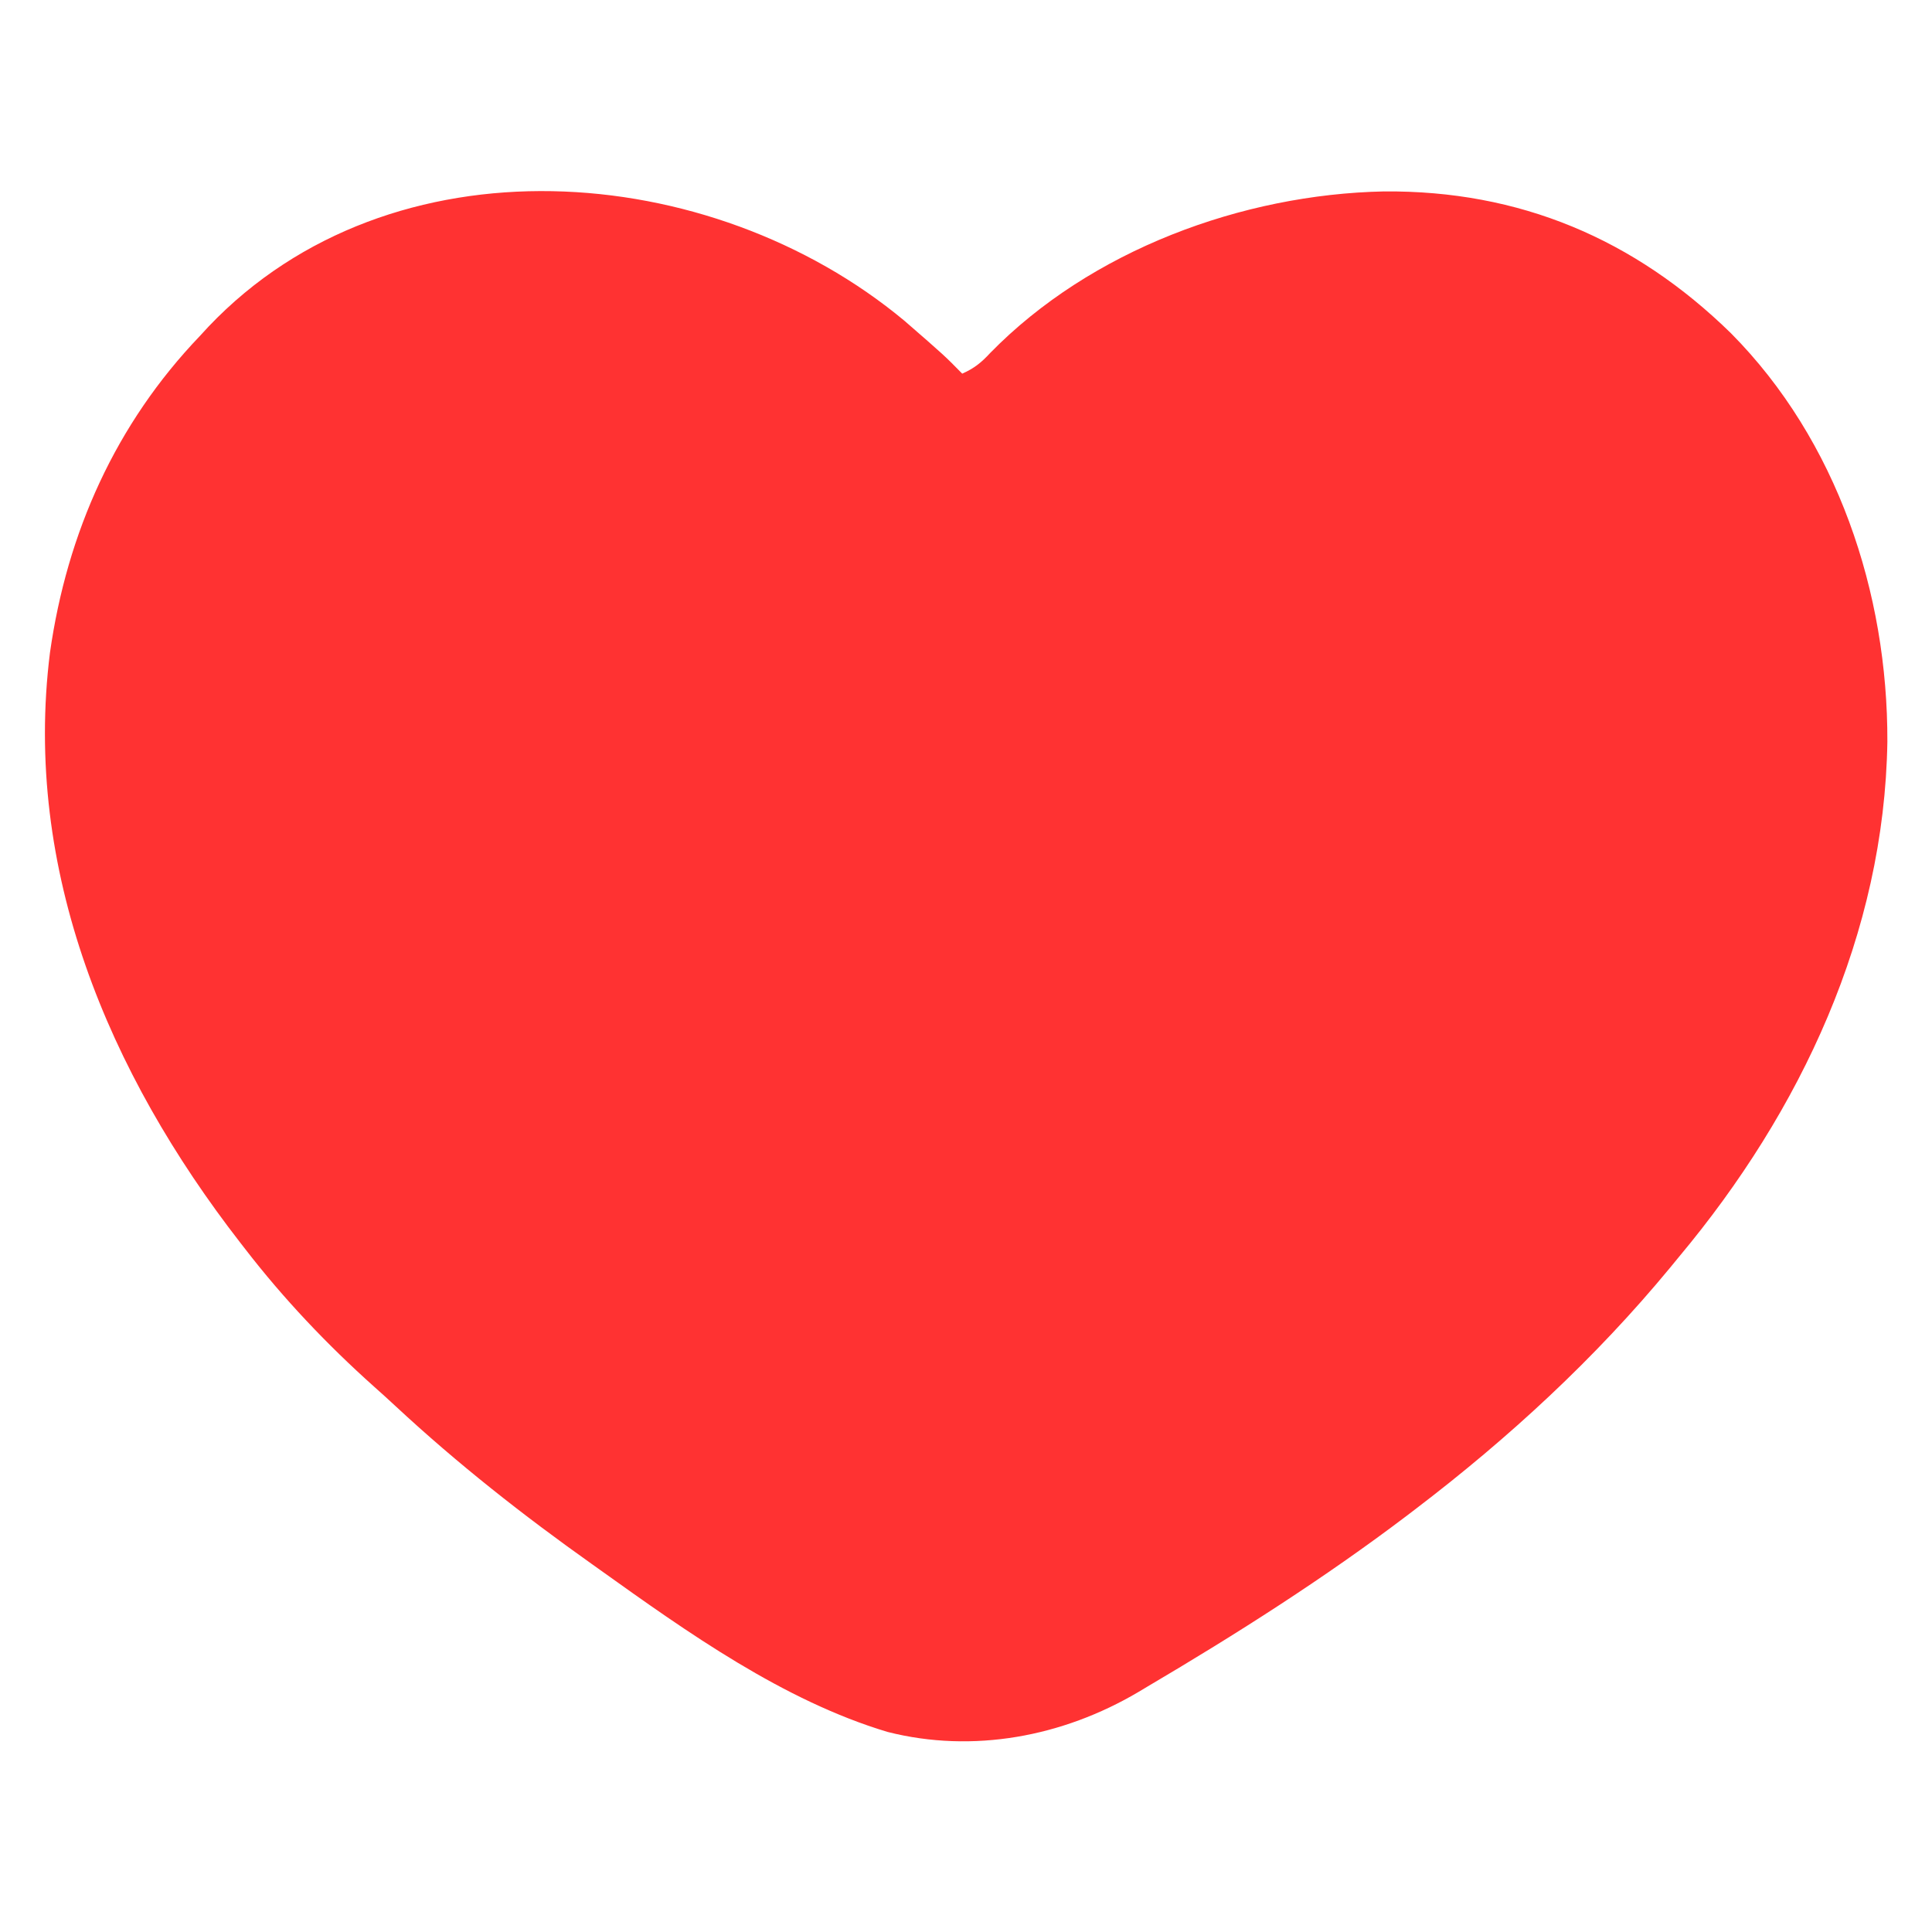
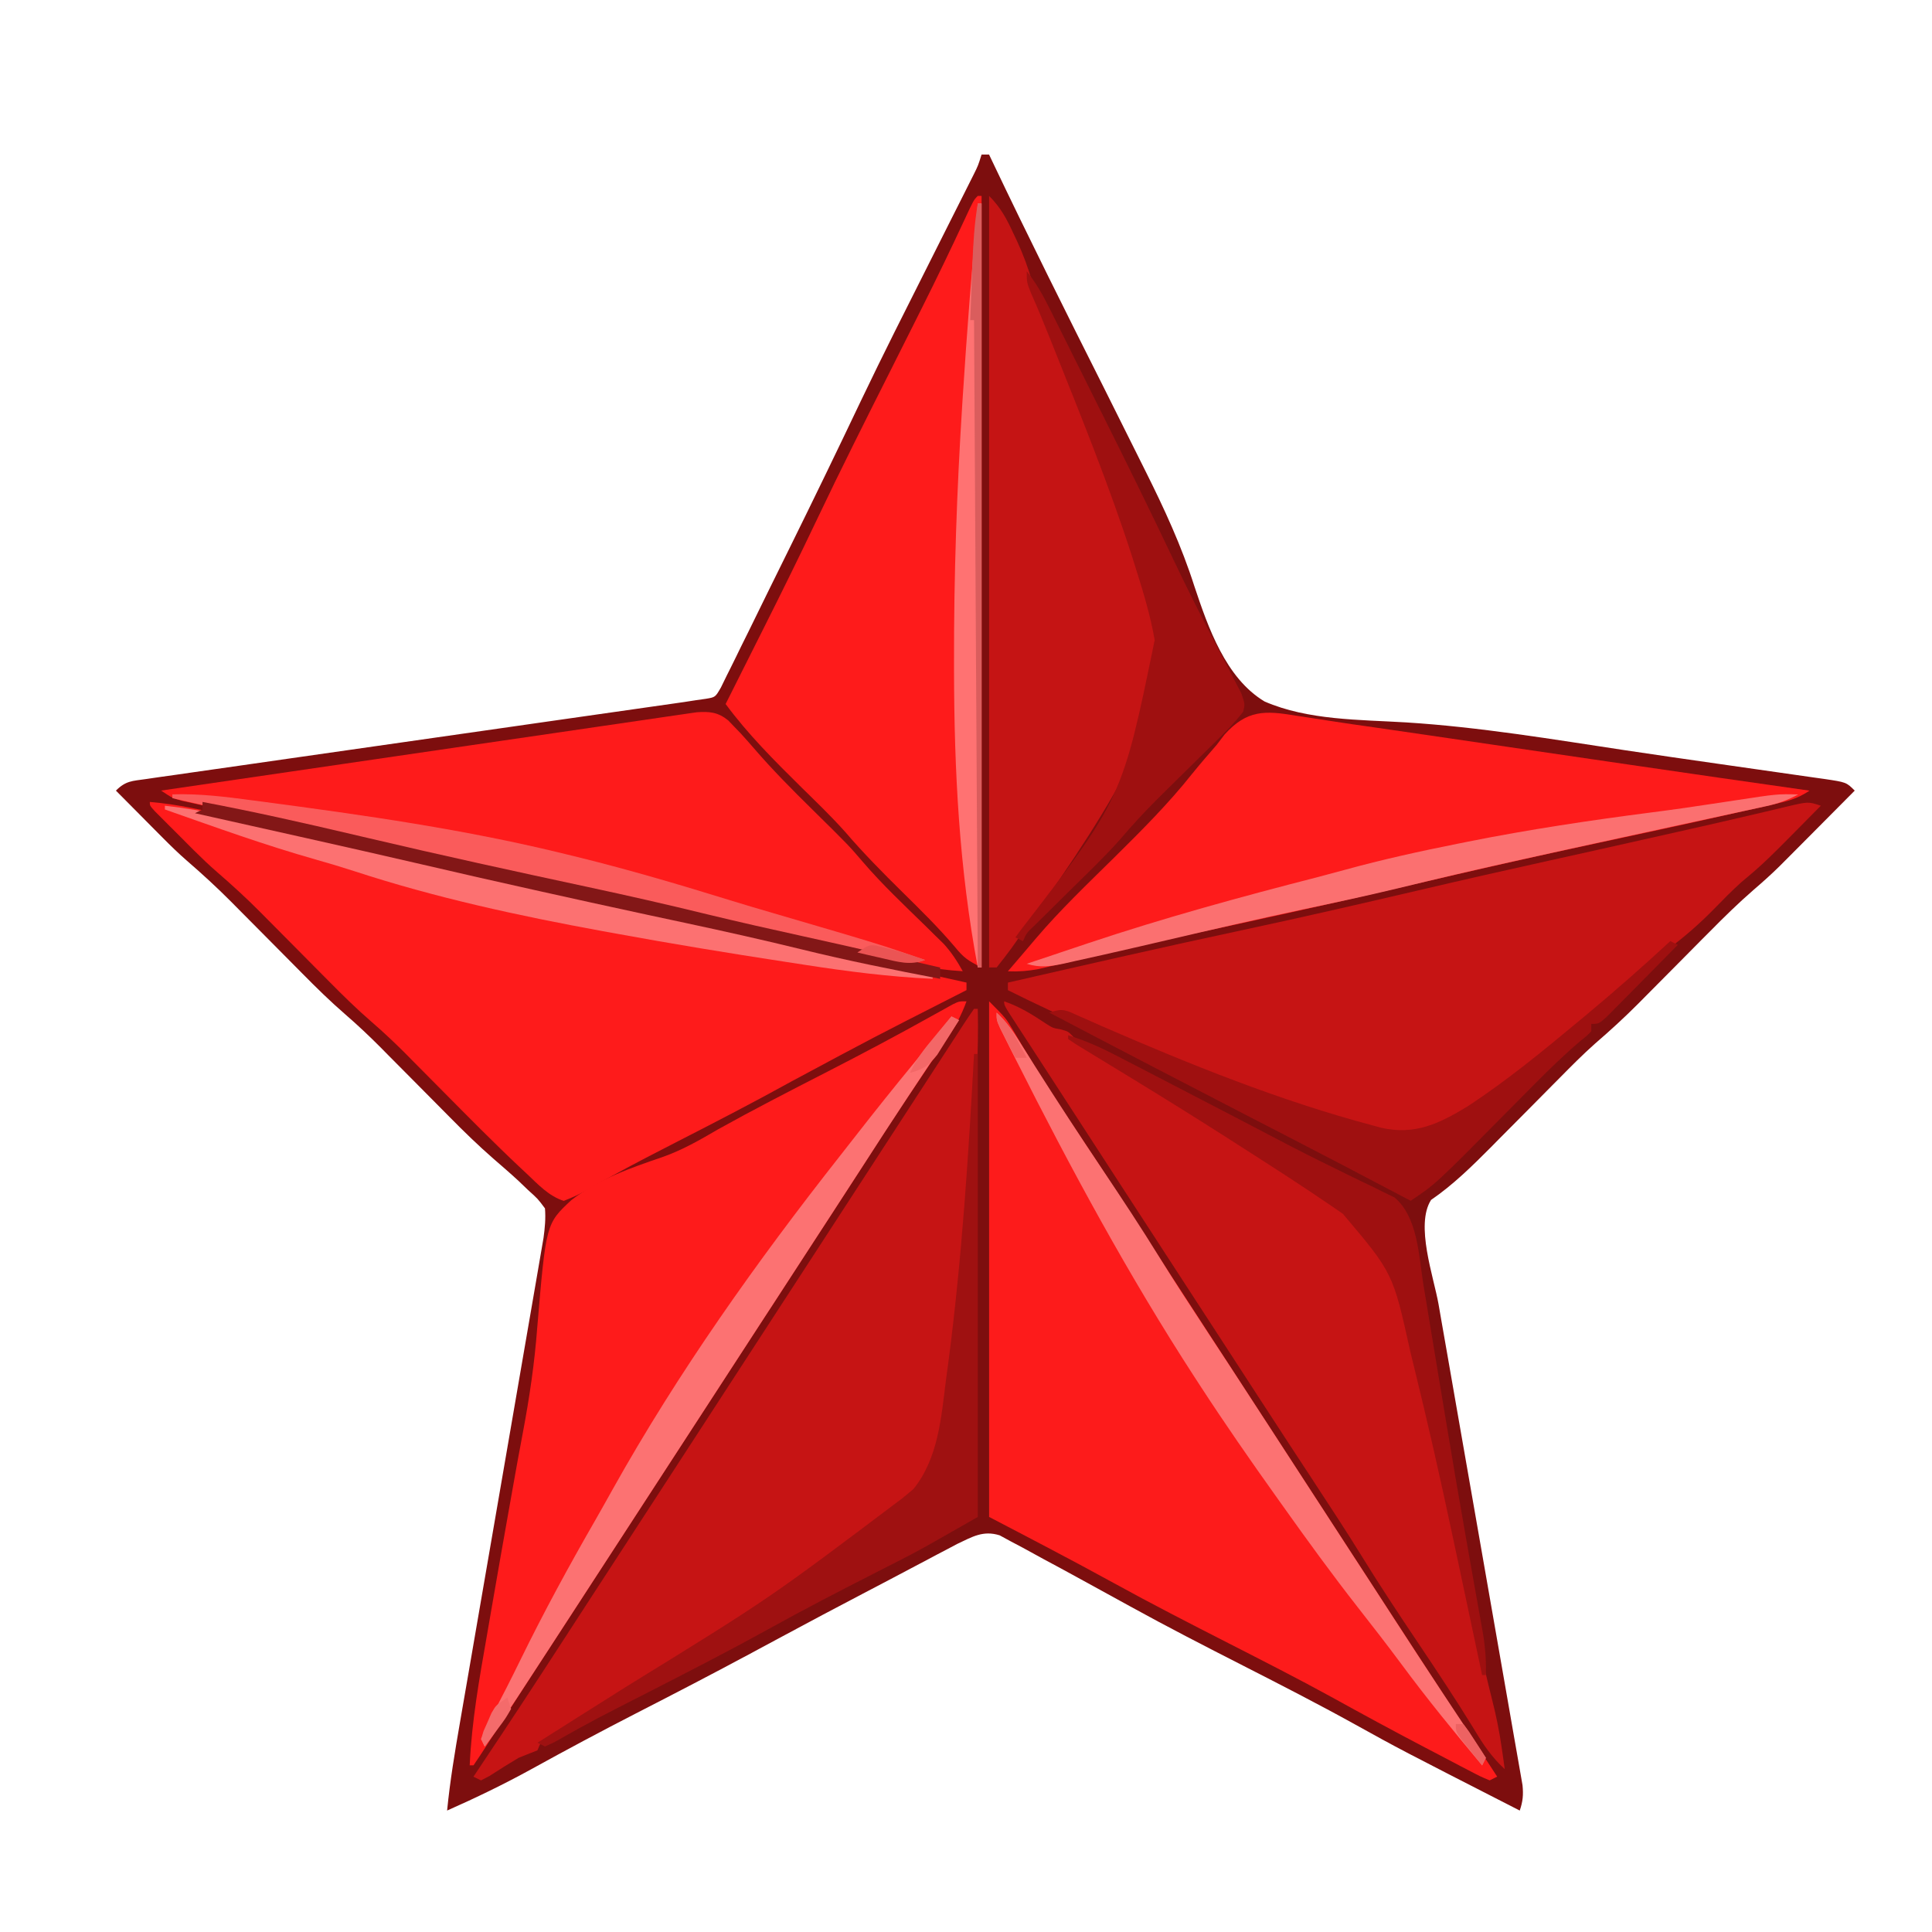
<svg xmlns="http://www.w3.org/2000/svg" width="50" height="50" viewBox="0 0 50 50" fill="none">
-   <path d="M23.406 8.301C24.451 9.21 24.451 9.21 24.902 9.67C25.211 9.534 25.401 9.38 25.628 9.133C28.228 6.475 32.144 5.03 35.816 4.954C39.32 4.924 42.3 6.18 44.799 8.626C47.545 11.396 48.857 15.339 48.845 19.194C48.768 24.162 46.605 28.755 43.457 32.521C43.38 32.614 43.304 32.708 43.225 32.804C41.283 35.156 39.045 37.219 36.621 39.064C36.52 39.141 36.52 39.141 36.418 39.219C34.271 40.846 32.005 42.287 29.687 43.654C29.609 43.7 29.531 43.747 29.451 43.795C27.503 44.944 25.184 45.384 22.969 44.822C20.279 44.016 17.791 42.246 15.527 40.627C15.457 40.577 15.386 40.527 15.314 40.475C13.54 39.217 11.842 37.882 10.248 36.401C10.061 36.227 9.873 36.056 9.682 35.887C8.47 34.804 7.34 33.613 6.347 32.326C6.282 32.242 6.282 32.242 6.215 32.156C2.813 27.773 0.589 22.516 1.293 16.892C1.735 13.779 2.997 10.966 5.175 8.693C5.249 8.613 5.323 8.533 5.399 8.45C10.124 3.486 18.389 4.124 23.406 8.301Z" fill="#FF3232" />
+   <path d="M25.403 4C25.467 4 25.531 4 25.597 4C25.625 4.059 25.654 4.118 25.682 4.179C26.618 6.144 27.59 8.09 28.568 10.034C28.828 10.552 29.087 11.07 29.344 11.589C29.443 11.787 29.541 11.986 29.641 12.184C30.131 13.165 30.577 14.127 30.911 15.174C31.265 16.233 31.718 17.548 32.726 18.154C33.854 18.644 35.186 18.623 36.394 18.696C38.297 18.816 40.18 19.133 42.064 19.417C42.871 19.538 43.679 19.655 44.487 19.77C44.812 19.817 45.138 19.863 45.464 19.91C45.671 19.94 45.879 19.97 46.087 19.999C46.373 20.039 46.659 20.081 46.946 20.122C47.031 20.134 47.115 20.146 47.203 20.158C47.783 20.244 47.783 20.244 48 20.461C47.696 20.768 47.391 21.075 47.086 21.381C46.982 21.485 46.879 21.589 46.776 21.693C46.626 21.844 46.476 21.994 46.326 22.145C46.236 22.235 46.146 22.325 46.054 22.418C45.837 22.632 45.611 22.833 45.38 23.032C44.986 23.374 44.617 23.736 44.25 24.108C44.151 24.207 44.151 24.207 44.049 24.309C43.84 24.52 43.631 24.731 43.422 24.942C43.146 25.22 42.87 25.498 42.594 25.776C42.532 25.838 42.471 25.901 42.407 25.965C42.043 26.331 41.667 26.675 41.276 27.012C40.963 27.29 40.669 27.587 40.375 27.885C40.311 27.949 40.247 28.014 40.181 28.08C39.979 28.284 39.777 28.488 39.575 28.692C39.308 28.961 39.041 29.23 38.774 29.498C38.685 29.589 38.685 29.589 38.594 29.681C38.106 30.171 37.608 30.663 37.036 31.054C36.622 31.701 37.102 33.035 37.23 33.756C37.254 33.895 37.278 34.033 37.302 34.172C37.354 34.468 37.406 34.765 37.458 35.061C37.54 35.53 37.622 35.998 37.703 36.467C37.935 37.799 38.168 39.131 38.401 40.463C38.53 41.2 38.659 41.937 38.787 42.675C38.867 43.141 38.949 43.607 39.031 44.072C39.082 44.362 39.132 44.651 39.182 44.94C39.206 45.075 39.229 45.209 39.253 45.343C39.286 45.526 39.317 45.709 39.349 45.892C39.366 45.994 39.384 46.096 39.403 46.202C39.427 46.455 39.412 46.619 39.331 46.857C36.221 45.267 36.221 45.267 35.07 44.629C34.115 44.1 33.144 43.603 32.172 43.107C31.188 42.605 30.206 42.101 29.238 41.567C28.992 41.432 28.747 41.298 28.502 41.163C28.299 41.052 28.096 40.941 27.893 40.829C27.594 40.664 27.293 40.502 26.992 40.341C26.819 40.248 26.647 40.153 26.474 40.057C26.369 40.001 26.263 39.945 26.154 39.888C26.014 39.812 26.014 39.812 25.871 39.734C25.439 39.6 25.164 39.773 24.77 39.958C24.691 40 24.612 40.042 24.531 40.085C24.396 40.155 24.396 40.155 24.259 40.227C24.165 40.278 24.07 40.328 23.972 40.38C23.872 40.432 23.772 40.485 23.67 40.539C23.466 40.647 23.262 40.754 23.059 40.862C22.81 40.993 22.56 41.125 22.31 41.255C21.64 41.606 20.973 41.959 20.307 42.318C20.082 42.439 19.857 42.56 19.631 42.681C19.574 42.712 19.517 42.742 19.459 42.774C18.463 43.309 17.461 43.829 16.456 44.344C15.545 44.812 14.644 45.293 13.748 45.788C13.037 46.179 12.313 46.529 11.571 46.857C11.646 46.093 11.772 45.34 11.903 44.583C11.927 44.444 11.951 44.304 11.975 44.165C12.027 43.866 12.078 43.568 12.13 43.269C12.212 42.797 12.293 42.324 12.374 41.852C12.591 40.594 12.808 39.337 13.025 38.079C13.168 37.251 13.31 36.424 13.453 35.596C13.534 35.126 13.614 34.657 13.696 34.187C13.746 33.896 13.796 33.604 13.847 33.312C13.87 33.177 13.893 33.041 13.917 32.906C13.949 32.722 13.98 32.537 14.012 32.352C14.03 32.249 14.048 32.146 14.066 32.039C14.102 31.776 14.125 31.537 14.104 31.273C13.919 31.025 13.919 31.025 13.666 30.798C13.584 30.72 13.503 30.642 13.419 30.561C13.206 30.364 12.986 30.175 12.767 29.985C12.375 29.643 12.006 29.284 11.641 28.914C11.577 28.849 11.513 28.785 11.447 28.718C11.177 28.447 10.907 28.174 10.637 27.901C10.438 27.701 10.239 27.501 10.04 27.3C9.981 27.24 9.921 27.18 9.86 27.117C9.563 26.819 9.261 26.533 8.943 26.258C8.551 25.919 8.185 25.56 7.821 25.191C7.755 25.125 7.689 25.058 7.621 24.989C7.341 24.708 7.062 24.426 6.783 24.144C6.577 23.937 6.371 23.73 6.166 23.523C6.073 23.429 6.073 23.429 5.979 23.334C5.609 22.962 5.227 22.612 4.831 22.27C4.618 22.084 4.417 21.889 4.218 21.688C4.145 21.616 4.073 21.543 3.999 21.468C3.926 21.395 3.854 21.322 3.779 21.246C3.666 21.133 3.666 21.133 3.551 21.016C3.367 20.831 3.183 20.646 3 20.461C3.256 20.205 3.42 20.213 3.777 20.162C3.963 20.135 3.963 20.135 4.153 20.107C4.292 20.088 4.43 20.068 4.568 20.049C4.713 20.028 4.858 20.007 5.004 19.986C5.398 19.929 5.793 19.873 6.188 19.817C6.601 19.758 7.014 19.699 7.427 19.639C8.21 19.527 8.992 19.415 9.775 19.303C10.924 19.14 12.072 18.975 13.22 18.81C13.389 18.786 13.559 18.761 13.728 18.737C13.811 18.725 13.894 18.713 13.979 18.701C14.471 18.631 14.963 18.56 15.455 18.49C15.761 18.446 16.067 18.403 16.373 18.359C16.515 18.339 16.657 18.318 16.799 18.298C16.993 18.271 17.187 18.243 17.381 18.215C17.489 18.2 17.598 18.184 17.709 18.168C17.853 18.146 17.853 18.146 18 18.123C18.09 18.11 18.179 18.097 18.272 18.084C18.512 18.044 18.512 18.044 18.657 17.793C18.733 17.637 18.733 17.637 18.811 17.478C18.84 17.421 18.869 17.364 18.898 17.305C18.994 17.114 19.086 16.923 19.179 16.732C19.245 16.597 19.312 16.463 19.379 16.329C19.555 15.973 19.729 15.617 19.903 15.26C20.076 14.906 20.251 14.553 20.426 14.2C21.053 12.93 21.671 11.655 22.279 10.376C22.852 9.175 23.453 7.989 24.051 6.8C24.231 6.443 24.41 6.086 24.589 5.729C24.7 5.509 24.81 5.289 24.921 5.07C24.97 4.972 25.019 4.874 25.07 4.773C25.135 4.644 25.135 4.644 25.201 4.512C25.314 4.284 25.314 4.284 25.403 4Z" fill="#7D0E0E" />
+   <path d="M25.598 25.914C26.035 26.352 26.035 26.352 26.219 26.664C26.26 26.732 26.301 26.801 26.343 26.872C26.386 26.946 26.43 27.019 26.474 27.095C26.846 27.714 27.228 28.323 27.631 28.921C28.044 29.535 28.452 30.151 28.855 30.772C28.907 30.853 28.96 30.934 29.014 31.018C29.121 31.182 29.227 31.347 29.334 31.512C29.598 31.919 29.862 32.325 30.127 32.732C30.232 32.895 30.338 33.057 30.443 33.219C30.496 33.3 30.548 33.38 30.602 33.463C34.875 40.037 34.875 40.037 35.033 40.281C35.139 40.444 35.245 40.606 35.351 40.769C35.61 41.168 35.869 41.566 36.128 41.965C36.998 43.305 37.872 44.642 38.747 45.979C38.683 46.011 38.618 46.043 38.552 46.076C38.305 45.972 38.305 45.972 37.991 45.807C37.934 45.778 37.878 45.749 37.819 45.718C37.633 45.621 37.447 45.523 37.262 45.425C37.132 45.357 37.001 45.289 36.871 45.221C36.061 44.796 35.257 44.361 34.457 43.918C33.575 43.434 32.679 42.979 31.783 42.521C30.791 42.014 29.8 41.507 28.824 40.969C27.757 40.383 26.677 39.821 25.598 39.258C25.598 34.855 25.598 30.451 25.598 25.914Z" fill="#FD1B1B" />
+   <path d="M3.877 20.754C4.607 20.815 5.292 20.971 6.002 21.15C6.255 21.212 6.509 21.274 6.763 21.336C6.829 21.353 6.895 21.369 6.963 21.385C7.728 21.571 8.496 21.741 9.265 21.911C9.412 21.943 9.56 21.976 9.707 22.008C9.934 22.058 10.16 22.108 10.387 22.158C11.269 22.353 12.151 22.552 13.033 22.751C14.357 23.049 15.683 23.346 17.008 23.639C18.126 23.887 19.242 24.138 20.359 24.391C21.909 24.742 23.461 25.085 25.013 25.429C25.013 25.494 25.013 25.558 25.013 25.624C24.875 25.695 24.875 25.695 24.734 25.766C22.609 26.847 22.609 26.847 20.508 27.974C19.53 28.515 18.538 29.029 17.542 29.538C16.975 29.828 16.41 30.119 15.851 30.427C15.723 30.498 15.723 30.498 15.591 30.57C15.437 30.654 15.283 30.741 15.13 30.829C14.928 30.939 14.928 30.939 14.591 31.079C14.204 30.956 13.927 30.654 13.637 30.38C13.582 30.329 13.528 30.278 13.471 30.225C12.779 29.575 12.112 28.898 11.444 28.224C11.191 27.968 10.938 27.713 10.684 27.458C10.628 27.401 10.572 27.344 10.515 27.286C10.227 26.997 9.934 26.721 9.626 26.454C9.242 26.122 8.882 25.77 8.525 25.408C8.461 25.343 8.397 25.279 8.331 25.213C8.06 24.941 7.791 24.668 7.521 24.396C7.322 24.195 7.123 23.995 6.924 23.795C6.864 23.734 6.805 23.674 6.743 23.612C6.379 23.245 6.001 22.9 5.61 22.562C5.405 22.384 5.211 22.198 5.018 22.006C4.917 21.904 4.917 21.904 4.813 21.801C4.745 21.732 4.677 21.664 4.607 21.594C4.537 21.524 4.466 21.453 4.393 21.381C4.293 21.28 4.293 21.28 4.19 21.178C4.13 21.117 4.07 21.057 4.008 20.995C3.877 20.851 3.877 20.851 3.877 20.754Z" fill="#FE1B1B" />
+   <path d="M47.123 20.852C45.672 22.322 45.672 22.322 45.072 22.826C44.821 23.049 44.588 23.29 44.353 23.53C43.979 23.911 43.593 24.248 43.166 24.566C42.885 24.788 42.624 25.028 42.362 25.272C41.825 25.771 41.267 26.237 40.694 26.696C40.584 26.787 40.474 26.878 40.364 26.969C39.701 27.515 39.022 28.025 38.308 28.504C38.236 28.553 38.164 28.602 38.089 28.652C37.301 29.172 36.651 29.46 35.703 29.286C35.468 29.229 35.239 29.164 35.008 29.095C34.921 29.069 34.834 29.043 34.743 29.017C31.841 28.137 28.8 26.983 26.084 25.625C26.084 25.56 26.084 25.496 26.084 25.43C28.113 24.965 30.142 24.501 32.178 24.066C33.68 23.745 35.175 23.401 36.671 23.051C37.813 22.783 38.957 22.523 40.103 22.27C40.907 22.093 41.709 21.913 42.512 21.732C42.767 21.674 43.023 21.617 43.278 21.56C43.987 21.401 44.696 21.241 45.403 21.074C45.504 21.05 45.605 21.027 45.708 21.002C45.886 20.96 46.064 20.918 46.241 20.875C46.798 20.744 46.798 20.744 47.123 20.852Z" fill="#C61414" />
+   <path d="M25.207 26.109C25.24 26.109 25.272 26.109 25.305 26.109C25.332 27.236 25.253 28.358 25.183 29.482C25.177 29.585 25.17 29.688 25.164 29.794C25.056 31.512 24.898 33.217 24.669 34.923C24.626 35.244 24.586 35.566 24.547 35.888C24.272 38.084 24.272 38.084 23.454 38.772C23.406 38.818 23.358 38.864 23.308 38.911C21.005 41.06 17.944 42.714 15.256 44.337C15.175 44.386 15.094 44.434 15.011 44.485C14.855 44.578 14.7 44.672 14.544 44.764C14.475 44.806 14.405 44.848 14.334 44.891C14.273 44.927 14.212 44.963 14.149 45.001C13.99 45.098 13.99 45.098 13.909 45.298C13.747 45.364 13.585 45.429 13.422 45.492C13.165 45.645 12.914 45.804 12.663 45.965C12.592 46.002 12.521 46.039 12.448 46.077C12.383 46.045 12.319 46.013 12.253 45.98C12.323 45.876 12.392 45.772 12.464 45.664C13.161 44.623 13.847 43.576 14.528 42.525C14.792 42.118 15.057 41.711 15.321 41.304C15.427 41.142 15.532 40.98 15.638 40.817C17.959 37.246 20.28 33.674 22.602 30.103C22.68 29.982 22.68 29.982 22.76 29.859C22.865 29.698 22.97 29.537 23.075 29.375C23.35 28.953 23.624 28.53 23.899 28.107C23.956 28.019 24.013 27.931 24.072 27.841C24.18 27.674 24.289 27.506 24.398 27.339C24.494 27.19 24.591 27.042 24.688 26.893C24.771 26.765 24.854 26.637 24.937 26.509C25.025 26.374 25.116 26.241 25.207 26.109Z" fill="#C61414" />
+   <path d="M25.013 25.914C24.881 26.279 24.714 26.581 24.496 26.902C24.4 27.045 24.4 27.045 24.302 27.191C24.199 27.342 24.199 27.342 24.094 27.497C23.951 27.709 23.809 27.921 23.666 28.133C23.597 28.237 23.527 28.34 23.455 28.447C23.202 28.826 22.953 29.208 22.706 29.591C22.664 29.656 22.622 29.721 22.579 29.788C22.494 29.921 22.409 30.053 22.323 30.186C22.073 30.575 21.82 30.962 21.568 31.35C21.46 31.515 21.353 31.68 21.246 31.845C21.192 31.927 21.139 32.01 21.084 32.094C20.819 32.502 20.554 32.909 20.289 33.317C20.184 33.479 20.078 33.641 19.973 33.804C19.921 33.884 19.868 33.964 19.814 34.047C15.541 40.622 15.541 40.622 15.383 40.865C15.277 41.028 15.172 41.19 15.067 41.352C14.8 41.761 14.534 42.171 14.268 42.58C14.215 42.662 14.161 42.744 14.106 42.829C14.001 42.991 13.895 43.154 13.789 43.317C13.528 43.717 13.268 44.119 13.011 44.521C12.936 44.638 12.936 44.638 12.86 44.756C12.766 44.903 12.672 45.05 12.579 45.197C12.473 45.362 12.364 45.525 12.254 45.687C12.222 45.687 12.189 45.687 12.156 45.687C12.207 44.55 12.405 43.445 12.601 42.326C12.636 42.123 12.671 41.92 12.706 41.717C12.879 40.715 13.055 39.713 13.234 38.712C13.25 38.621 13.266 38.53 13.283 38.436C13.363 37.984 13.445 37.531 13.531 37.08C13.704 36.163 13.837 35.261 13.906 34.33C14.131 31.67 14.131 31.67 14.785 31.06C15.479 30.518 16.315 30.228 17.14 29.946C17.655 29.766 18.115 29.501 18.585 29.226C19.5 28.717 20.43 28.239 21.361 27.762C22.314 27.274 23.258 26.773 24.193 26.25C24.274 26.206 24.354 26.161 24.437 26.115C24.541 26.056 24.541 26.056 24.648 25.997C24.819 25.914 24.819 25.914 25.013 25.914Z" fill="#FE1B1B" />
+   <path d="M25.305 5.07C25.337 5.07 25.37 5.07 25.403 5.07C25.403 11.66 25.403 18.249 25.403 25.038C25.049 24.861 24.943 24.789 24.709 24.502C24.286 24.003 23.823 23.549 23.357 23.09C22.846 22.586 22.347 22.082 21.88 21.537C21.515 21.127 21.118 20.747 20.727 20.363C20.036 19.681 19.357 19.002 18.779 18.22C18.83 18.119 18.88 18.019 18.932 17.915C19.125 17.531 19.318 17.146 19.511 16.761C19.593 16.597 19.676 16.433 19.758 16.269C20.23 15.33 20.694 14.389 21.145 13.44C21.754 12.158 22.391 10.891 23.029 9.624C23.255 9.173 23.482 8.722 23.708 8.271C23.762 8.164 23.816 8.056 23.871 7.945C24.243 7.202 24.604 6.455 24.954 5.702C25.198 5.177 25.198 5.177 25.305 5.07Z" fill="#FE1B1B" />
+   <path d="M25.987 25.914C26.387 26.051 26.713 26.254 27.062 26.487C27.247 26.605 27.247 26.605 27.454 26.641C27.643 26.693 27.643 26.693 27.767 26.822C27.983 27.032 28.216 27.167 28.475 27.322C28.584 27.387 28.694 27.453 28.807 27.521C28.865 27.555 28.924 27.59 28.984 27.626C29.294 27.811 29.602 27.998 29.911 28.184C29.974 28.223 30.037 28.261 30.102 28.3C31.468 29.128 32.811 29.996 34.133 30.894C34.206 30.943 34.279 30.993 34.354 31.044C34.555 31.181 34.752 31.323 34.948 31.466C35.009 31.507 35.07 31.548 35.133 31.59C36.127 32.325 36.303 33.831 36.586 34.966C36.607 35.048 36.627 35.131 36.649 35.215C37.085 36.939 37.463 38.675 37.827 40.415C37.923 40.872 38.02 41.329 38.118 41.785C38.166 42.01 38.214 42.235 38.261 42.46C38.368 42.965 38.483 43.465 38.61 43.965C38.717 44.385 38.802 44.796 38.863 45.224C38.878 45.331 38.894 45.438 38.91 45.548C38.92 45.626 38.931 45.704 38.942 45.784C38.607 45.479 38.381 45.141 38.151 44.755C37.687 43.997 37.197 43.259 36.702 42.521C36.198 41.77 35.698 41.017 35.224 40.245C34.841 39.625 34.441 39.016 34.041 38.406C34.005 38.351 33.969 38.297 33.933 38.24C33.754 37.968 33.575 37.695 33.396 37.422C33.109 36.984 32.823 36.544 32.538 36.105C32.487 36.027 32.436 35.949 32.384 35.868C32.283 35.713 32.182 35.557 32.081 35.401C31.819 34.999 31.558 34.596 31.296 34.193C31.19 34.031 31.085 33.869 30.979 33.706C30.927 33.626 30.875 33.546 30.821 33.463C30.663 33.219 30.504 32.976 30.346 32.732C30.294 32.652 30.242 32.572 30.188 32.489C30.082 32.327 29.977 32.164 29.872 32.002C29.605 31.593 29.339 31.183 29.073 30.774C28.532 29.942 27.991 29.11 27.453 28.277C27.221 27.917 26.988 27.558 26.754 27.2C26.704 27.123 26.654 27.047 26.603 26.968C26.507 26.82 26.41 26.672 26.314 26.524C25.987 26.022 25.987 26.022 25.987 25.914Z" fill="#C61414" />
+   <path d="M18.845 18.643C18.898 18.698 18.95 18.753 19.005 18.81C19.056 18.863 19.108 18.917 19.162 18.972C19.277 19.099 19.392 19.227 19.504 19.357C19.983 19.915 20.496 20.431 21.02 20.947C21.957 21.871 21.957 21.871 22.333 22.309C22.832 22.891 23.391 23.416 23.939 23.951C24.023 24.034 24.106 24.116 24.193 24.202C24.268 24.276 24.344 24.35 24.422 24.426C24.625 24.649 24.77 24.872 24.916 25.135C24.129 25.09 23.377 24.923 22.612 24.742C22.312 24.671 22.012 24.601 21.711 24.532C21.554 24.495 21.397 24.459 21.239 24.422C20.423 24.232 19.604 24.05 18.785 23.869C18.64 23.837 18.494 23.804 18.349 23.772C17.68 23.624 17.01 23.476 16.341 23.328C15.962 23.245 15.584 23.161 15.206 23.078C15.132 23.061 15.058 23.045 14.981 23.028C14.088 22.83 13.197 22.625 12.308 22.408C11.315 22.165 10.318 21.947 9.319 21.732C6.973 21.228 6.973 21.228 5.963 21.003C5.831 20.974 5.699 20.945 5.568 20.916C5.386 20.876 5.205 20.836 5.024 20.795C4.921 20.773 4.819 20.75 4.714 20.727C4.461 20.655 4.461 20.655 4.169 20.46C6.004 20.191 7.838 19.922 9.673 19.655C10.525 19.53 11.377 19.406 12.229 19.281C12.971 19.172 13.713 19.063 14.456 18.956C14.849 18.898 15.242 18.841 15.636 18.783C16.005 18.728 16.375 18.674 16.745 18.621C16.881 18.601 17.017 18.581 17.153 18.561C17.338 18.533 17.524 18.507 17.709 18.48C17.813 18.465 17.917 18.45 18.024 18.434C18.362 18.409 18.579 18.429 18.845 18.643Z" fill="#FE1B1B" />
+   <path d="M33.535 18.521C33.683 18.543 33.683 18.543 33.834 18.566C34.04 18.596 34.245 18.628 34.451 18.661C34.82 18.719 35.189 18.771 35.559 18.823C36.013 18.888 36.467 18.955 36.921 19.021C37.121 19.051 37.321 19.08 37.521 19.109C38.041 19.185 38.562 19.262 39.082 19.338C39.911 19.459 40.74 19.581 41.569 19.702C41.769 19.731 41.969 19.76 42.169 19.79C43.722 20.017 45.276 20.242 46.831 20.462C46.5 20.682 46.247 20.738 45.86 20.825C45.792 20.841 45.724 20.856 45.655 20.872C45.432 20.923 45.209 20.972 44.986 21.022C44.831 21.057 44.675 21.092 44.52 21.127C43.484 21.36 42.447 21.584 41.409 21.805C39.76 22.155 38.116 22.531 36.474 22.913C36.156 22.986 35.838 23.06 35.52 23.134C35.4 23.162 35.4 23.162 35.278 23.19C33.96 23.496 32.638 23.786 31.315 24.069C30.546 24.233 29.779 24.402 29.014 24.58C28.935 24.598 28.856 24.616 28.775 24.635C28.397 24.722 28.02 24.81 27.642 24.9C27.508 24.931 27.373 24.962 27.238 24.994C27.062 25.035 27.062 25.035 26.882 25.078C26.606 25.13 26.364 25.149 26.084 25.137C26.222 24.975 26.36 24.814 26.499 24.652C26.601 24.533 26.703 24.413 26.804 24.293C27.438 23.547 28.147 22.873 28.843 22.186C29.544 21.492 30.236 20.803 30.85 20.029C31.058 19.772 31.273 19.523 31.49 19.274C31.556 19.187 31.623 19.1 31.691 19.01C32.273 18.367 32.736 18.387 33.535 18.521Z" fill="#FE1B1B" />
+   <path d="M25.598 5.07C25.902 5.375 26.055 5.667 26.231 6.05C26.259 6.111 26.288 6.171 26.318 6.233C26.478 6.578 26.605 6.92 26.709 7.286C26.876 7.863 27.106 8.407 27.339 8.96C30.533 16.687 30.533 16.687 29.736 18.77C29.017 20.385 28.066 21.835 27.059 23.285C26.964 23.421 26.964 23.421 26.868 23.559C26.693 23.809 26.517 24.059 26.34 24.307C26.288 24.382 26.235 24.456 26.181 24.533C26.056 24.705 25.925 24.872 25.793 25.038C25.728 25.038 25.664 25.038 25.598 25.038C25.598 18.449 25.598 11.859 25.598 5.07Z" fill="#C51414" />
+   <path d="M26.572 7.02C26.803 7.31 26.974 7.605 27.139 7.936C27.192 8.042 27.245 8.148 27.3 8.257C27.385 8.429 27.385 8.429 27.473 8.604C27.533 8.725 27.593 8.846 27.654 8.966C27.78 9.221 27.907 9.475 28.034 9.729C28.192 10.048 28.352 10.367 28.511 10.685C29.15 11.964 29.782 13.247 30.395 14.539C30.652 15.078 30.916 15.613 31.191 16.143C31.239 16.236 31.239 16.236 31.288 16.332C31.415 16.577 31.541 16.822 31.67 17.066C31.767 17.251 31.863 17.436 31.958 17.622C32.013 17.729 32.069 17.835 32.126 17.944C32.221 18.221 32.221 18.221 32.174 18.418C31.963 18.692 31.724 18.934 31.477 19.175C31.423 19.229 31.368 19.283 31.312 19.338C31.139 19.51 30.965 19.681 30.79 19.852C30.562 20.077 30.335 20.301 30.107 20.526C30.025 20.608 30.025 20.608 29.94 20.692C29.608 21.023 29.294 21.364 28.991 21.721C28.569 22.195 28.107 22.633 27.655 23.079C27.452 23.279 27.25 23.48 27.047 23.681C26.958 23.769 26.869 23.857 26.777 23.947C26.569 24.144 26.569 24.144 26.474 24.357C26.41 24.325 26.346 24.293 26.279 24.26C26.314 24.212 26.349 24.163 26.384 24.113C29.041 20.666 29.041 20.666 29.883 16.565C29.774 15.934 29.588 15.324 29.396 14.714C29.369 14.628 29.342 14.541 29.314 14.452C28.709 12.564 27.958 10.727 27.224 8.887C27.176 8.767 27.176 8.767 27.127 8.645C26.988 8.299 26.847 7.955 26.695 7.615C26.572 7.312 26.572 7.312 26.572 7.02Z" fill="#9F1010" />
+   <path d="M25.208 27.277C25.24 27.277 25.272 27.277 25.305 27.277C25.305 31.231 25.305 35.184 25.305 39.258C23.774 40.133 23.774 40.133 23.223 40.413C23.101 40.475 22.979 40.538 22.857 40.6C22.796 40.631 22.735 40.663 22.671 40.695C21.732 41.173 20.797 41.657 19.875 42.168C18.791 42.767 17.688 43.33 16.585 43.894C16.48 43.947 16.48 43.947 16.373 44.002C16.235 44.072 16.097 44.143 15.96 44.213C15.635 44.379 15.312 44.548 14.992 44.725C14.905 44.774 14.905 44.774 14.815 44.824C14.657 44.912 14.499 45.001 14.342 45.09C14.264 45.126 14.185 45.162 14.104 45.199C14.04 45.167 13.975 45.135 13.909 45.102C14.097 44.983 14.285 44.865 14.473 44.746C14.639 44.641 14.805 44.536 14.971 44.431C15.393 44.165 15.815 43.899 16.237 43.633C19.914 41.367 19.914 41.367 23.357 38.771C23.45 38.694 23.542 38.618 23.637 38.539C24.284 37.74 24.358 36.687 24.483 35.703C24.504 35.547 24.525 35.391 24.546 35.236C24.891 32.593 25.063 29.937 25.208 27.277Z" fill="#9F1111" />
+   <path d="M24.624 26.305C24.72 26.353 24.72 26.353 24.818 26.402C24.777 26.464 24.735 26.526 24.692 26.59C23.894 27.784 23.1 28.979 22.323 30.187C22.072 30.576 21.82 30.964 21.568 31.351C21.46 31.516 21.353 31.681 21.246 31.846C21.192 31.929 21.139 32.011 21.084 32.095C20.819 32.503 20.554 32.91 20.289 33.318C20.184 33.48 20.078 33.642 19.973 33.805C19.92 33.885 19.868 33.965 19.814 34.048C18.39 36.24 16.965 38.431 15.541 40.623C15.489 40.703 15.436 40.784 15.382 40.867C15.277 41.028 15.172 41.19 15.067 41.352C14.797 41.767 14.527 42.183 14.257 42.598C13.692 43.469 13.125 44.339 12.546 45.201C12.514 45.136 12.481 45.072 12.448 45.006C12.546 44.78 12.65 44.566 12.765 44.349C12.838 44.206 12.911 44.064 12.984 43.921C13.024 43.845 13.063 43.768 13.104 43.689C13.23 43.443 13.352 43.195 13.474 42.947C14.076 41.717 14.726 40.523 15.409 39.337C15.559 39.075 15.707 38.811 15.854 38.547C17.551 35.51 19.585 32.649 21.736 29.918C21.888 29.725 22.039 29.532 22.19 29.338C22.664 28.731 23.145 28.129 23.635 27.534C23.968 27.127 24.296 26.716 24.624 26.305Z" fill="#FC7272" />
+   <path d="M25.792 26.207C26.041 26.436 26.212 26.682 26.392 26.968C26.452 27.063 26.513 27.159 26.575 27.257C26.64 27.361 26.705 27.464 26.772 27.571C27.355 28.49 27.949 29.4 28.556 30.304C29.048 31.038 29.534 31.773 29.997 32.525C30.38 33.145 30.78 33.755 31.18 34.364C31.215 34.419 31.251 34.474 31.288 34.53C31.467 34.803 31.646 35.075 31.825 35.348C32.112 35.786 32.398 36.226 32.683 36.666C32.734 36.744 32.785 36.822 32.837 36.902C32.938 37.058 33.039 37.213 33.14 37.369C33.401 37.772 33.663 38.175 33.925 38.577C34.031 38.739 34.136 38.902 34.242 39.064C34.294 39.145 34.346 39.225 34.4 39.308C34.875 40.038 34.875 40.038 35.033 40.282C35.139 40.444 35.244 40.606 35.35 40.769C35.613 41.173 35.876 41.578 36.138 41.983C36.9 43.16 37.674 44.328 38.454 45.493C38.422 45.557 38.39 45.621 38.357 45.688C37.638 44.83 36.932 43.966 36.267 43.066C35.902 42.574 35.527 42.091 35.149 41.609C34.473 40.745 33.83 39.861 33.195 38.967C33.144 38.896 33.094 38.825 33.042 38.752C32.36 37.797 31.692 36.834 31.052 35.85C30.986 35.749 30.986 35.749 30.92 35.647C29.204 33.004 27.701 30.226 26.285 27.412C26.21 27.263 26.21 27.263 26.133 27.111C26.088 27.021 26.043 26.93 25.996 26.836C25.957 26.757 25.917 26.677 25.876 26.595C25.792 26.402 25.792 26.402 25.792 26.207Z" fill="#FC7272" />
+   <path d="M43.228 24.355C43.324 24.404 43.324 24.404 43.422 24.453C43.135 24.745 42.848 25.036 42.559 25.327C42.461 25.426 42.363 25.525 42.266 25.624C42.125 25.767 41.984 25.909 41.843 26.051C41.759 26.137 41.674 26.222 41.587 26.311C41.377 26.498 41.377 26.498 41.182 26.498C41.182 26.563 41.182 26.627 41.182 26.693C41.061 26.812 41.061 26.812 40.881 26.958C40.48 27.299 40.107 27.662 39.736 28.035C39.676 28.096 39.616 28.156 39.554 28.219C39.366 28.408 39.178 28.598 38.991 28.787C37.15 30.648 37.15 30.648 36.507 31.076C36.406 31.023 36.305 30.97 36.201 30.915C35.234 30.404 34.264 29.898 33.293 29.396C33.233 29.365 33.173 29.334 33.111 29.302C32.867 29.176 32.623 29.05 32.378 28.924C30.635 28.023 28.893 27.119 27.156 26.206C27.511 26.088 27.572 26.136 27.904 26.286C27.999 26.327 28.094 26.369 28.192 26.412C28.296 26.459 28.4 26.505 28.508 26.553C30.788 27.544 33.127 28.491 35.533 29.128C35.605 29.148 35.677 29.167 35.752 29.188C36.616 29.38 37.231 29.087 37.968 28.641C38.998 27.968 39.946 27.187 40.89 26.401C40.948 26.353 41.005 26.305 41.065 26.256C41.803 25.641 42.522 25.008 43.228 24.355Z" fill="#9F1010" />
+   <path d="M4.267 20.852C4.779 20.909 5.272 20.991 5.775 21.108C5.843 21.124 5.91 21.14 5.979 21.155C6.123 21.189 6.267 21.222 6.411 21.256C6.717 21.327 7.024 21.398 7.331 21.469C7.486 21.505 7.642 21.541 7.797 21.577C8.444 21.726 9.091 21.871 9.739 22.014C10.82 22.253 11.899 22.495 12.978 22.739C14.321 23.041 15.664 23.341 17.007 23.639C18.145 23.892 19.283 24.148 20.42 24.405C21.658 24.685 22.897 24.96 24.137 25.235C24.137 25.267 24.137 25.299 24.137 25.332C23.016 25.28 21.921 25.139 20.813 24.967C20.64 24.94 20.467 24.914 20.294 24.887C18.844 24.665 17.398 24.427 15.955 24.163C15.831 24.141 15.707 24.118 15.58 24.095C13.411 23.697 11.273 23.234 9.176 22.548C8.843 22.44 8.509 22.34 8.173 22.245C6.852 21.872 5.561 21.403 4.267 20.949C4.267 20.917 4.267 20.885 4.267 20.852Z" fill="#FC7171" />
+   <path d="M27.643 26.793C28.105 26.933 28.524 27.126 28.951 27.349C29.054 27.402 29.054 27.402 29.159 27.457C29.383 27.572 29.605 27.688 29.828 27.803C29.983 27.884 30.138 27.964 30.293 28.044C30.741 28.276 31.189 28.508 31.636 28.741C31.804 28.828 31.804 28.828 31.976 28.918C32.74 29.315 32.74 29.315 33.077 29.493C33.562 29.749 34.05 29.996 34.544 30.235C34.656 30.291 34.768 30.346 34.883 30.403C35.099 30.51 35.316 30.614 35.534 30.717C35.631 30.765 35.729 30.814 35.829 30.864C35.915 30.906 36.001 30.947 36.09 30.99C36.698 31.501 36.72 32.523 36.839 33.259C36.861 33.388 36.882 33.516 36.904 33.645C36.961 33.989 37.018 34.333 37.074 34.676C37.133 35.033 37.192 35.39 37.251 35.746C37.269 35.853 37.269 35.853 37.287 35.962C37.311 36.106 37.335 36.249 37.359 36.393C37.395 36.609 37.431 36.825 37.467 37.041C37.613 37.922 37.763 38.802 37.919 39.681C37.937 39.785 37.955 39.89 37.974 39.998C38.043 40.388 38.112 40.779 38.182 41.169C38.229 41.43 38.275 41.691 38.322 41.952C38.335 42.027 38.349 42.102 38.363 42.179C38.432 42.575 38.468 42.95 38.454 43.351C38.422 43.351 38.39 43.351 38.357 43.351C38.34 43.27 38.323 43.189 38.305 43.106C38.112 42.19 37.917 41.274 37.722 40.358C37.678 40.149 37.633 39.939 37.588 39.729C37.277 38.267 36.95 36.81 36.591 35.358C36.561 35.234 36.531 35.11 36.499 34.981C36.05 32.946 36.05 32.946 34.753 31.413C34.694 31.373 34.636 31.332 34.575 31.29C33.738 30.714 32.882 30.165 32.026 29.618C31.913 29.546 31.913 29.546 31.799 29.472C31.035 28.985 30.268 28.505 29.496 28.033C29.438 27.997 29.38 27.961 29.32 27.925C29.03 27.747 28.739 27.57 28.449 27.394C28.344 27.33 28.239 27.266 28.131 27.2C28.037 27.142 27.943 27.085 27.846 27.026C27.779 26.981 27.712 26.936 27.643 26.89C27.643 26.858 27.643 26.826 27.643 26.793Z" fill="#9F1010" />
+   <path d="M4.461 20.558C5.172 20.535 5.857 20.623 6.561 20.717C6.658 20.729 6.658 20.729 6.756 20.742C9.421 21.095 12.077 21.47 14.688 22.117C14.784 22.14 14.881 22.164 14.98 22.188C16.306 22.516 17.611 22.901 18.915 23.305C19.281 23.418 19.648 23.526 20.015 23.633C22.766 24.438 22.766 24.438 23.942 24.844C23.543 25.004 23.178 24.878 22.779 24.78C22.702 24.762 22.626 24.744 22.547 24.725C22.383 24.686 22.219 24.647 22.055 24.608C21.621 24.503 21.187 24.401 20.753 24.299C20.666 24.279 20.579 24.258 20.49 24.237C19.786 24.071 19.08 23.916 18.371 23.767C17.331 23.547 16.292 23.321 15.254 23.091C15.179 23.074 15.103 23.057 15.026 23.04C14.117 22.838 13.211 22.63 12.308 22.409C11.163 22.129 10.011 21.881 8.858 21.635C7.819 21.412 6.782 21.183 5.745 20.948C5.646 20.925 5.646 20.925 5.545 20.903C5.184 20.821 4.822 20.738 4.461 20.656C4.461 20.624 4.461 20.591 4.461 20.558Z" fill="#FA5B5B" />
+   <path d="M46.539 20.56C46.266 20.707 46.016 20.797 45.714 20.863C45.584 20.891 45.584 20.891 45.452 20.92C45.359 20.94 45.265 20.96 45.169 20.981C45.022 21.013 45.022 21.013 44.872 21.046C44.661 21.091 44.45 21.137 44.239 21.183C43.907 21.254 43.575 21.326 43.243 21.399C42.797 21.496 42.352 21.593 41.906 21.69C41.062 21.873 40.217 22.059 39.374 22.246C39.303 22.262 39.231 22.278 39.158 22.294C38.174 22.512 37.193 22.742 36.213 22.981C35.387 23.181 34.557 23.359 33.725 23.534C32.542 23.785 31.364 24.059 30.186 24.334C29.728 24.442 29.27 24.547 28.811 24.651C28.728 24.67 28.644 24.689 28.557 24.709C28.304 24.766 28.049 24.823 27.795 24.878C27.717 24.896 27.64 24.914 27.559 24.932C27.194 25.011 26.929 25.053 26.571 24.943C26.983 24.805 27.395 24.667 27.807 24.529C27.922 24.49 28.037 24.452 28.155 24.412C30.123 23.754 32.113 23.209 34.123 22.694C34.351 22.634 34.578 22.573 34.805 22.511C35.777 22.244 36.754 22.029 37.742 21.832C37.826 21.815 37.909 21.799 37.995 21.781C39.575 21.466 41.16 21.229 42.757 21.023C43.331 20.95 43.903 20.867 44.475 20.779C44.549 20.768 44.623 20.756 44.699 20.745C44.766 20.735 44.834 20.724 44.903 20.714C45.998 20.547 45.998 20.547 46.539 20.56Z" fill="#FB7070" />
+   <path d="M25.305 5.266C25.337 5.266 25.369 5.266 25.402 5.266C25.402 11.791 25.402 18.316 25.402 25.038C25.37 25.038 25.338 25.038 25.305 25.038C24.824 22.477 24.695 19.959 24.69 17.356C24.69 17.256 24.69 17.256 24.69 17.154C24.685 14.921 24.761 12.699 24.903 10.471C24.907 10.403 24.912 10.336 24.916 10.267C25.023 8.598 25.152 6.931 25.305 5.266Z" fill="#FF7272" />
+   <path d="M5.241 20.754C6.552 21.002 7.851 21.294 9.15 21.6C9.214 21.615 9.277 21.63 9.342 21.645C9.438 21.668 9.438 21.668 9.535 21.69C11.419 22.134 13.309 22.547 15.202 22.953C16.239 23.175 17.272 23.41 18.302 23.662C19.134 23.864 19.968 24.051 20.804 24.235C21.982 24.494 23.157 24.766 24.332 25.04C24.332 25.136 24.332 25.233 24.332 25.332C23.133 25.102 21.938 24.863 20.752 24.571C19.747 24.324 18.738 24.1 17.727 23.883C17.417 23.817 17.107 23.75 16.797 23.684C16.72 23.667 16.642 23.65 16.562 23.633C15.72 23.452 14.879 23.266 14.037 23.079C13.963 23.063 13.889 23.047 13.813 23.029C12.835 22.812 11.858 22.59 10.882 22.362C8.939 21.912 6.992 21.482 5.046 21.046C5.11 21.014 5.174 20.982 5.241 20.949C5.241 20.884 5.241 20.82 5.241 20.754Z" fill="#831717" />
+   <path d="M25.305 5.266C25.337 5.266 25.369 5.266 25.403 5.266C25.403 11.791 25.403 18.316 25.403 25.038C25.37 25.038 25.338 25.038 25.305 25.038C25.273 19.51 25.241 13.981 25.208 8.285C25.176 8.285 25.143 8.285 25.11 8.285C25.124 7.91 25.138 7.534 25.153 7.159C25.157 7.053 25.161 6.947 25.165 6.838C25.186 6.307 25.216 5.79 25.305 5.266Z" fill="#DA5D5D" />
+   <path d="M24.623 26.305C24.688 26.337 24.752 26.369 24.818 26.402C24.7 26.594 24.58 26.784 24.459 26.974C24.392 27.081 24.326 27.187 24.257 27.296C24.03 27.582 23.898 27.67 23.552 27.766C23.71 27.4 23.943 27.121 24.197 26.816C24.277 26.72 24.356 26.624 24.438 26.525C24.499 26.453 24.56 26.38 24.623 26.305Z" fill="#F36767" />
+   <path d="M22.68 24.472C22.79 24.499 22.79 24.499 22.901 24.528C22.978 24.547 23.054 24.567 23.134 24.587C23.406 24.663 23.675 24.749 23.942 24.844C23.555 24.992 23.24 24.893 22.846 24.802C22.723 24.774 22.6 24.746 22.473 24.717C22.379 24.695 22.285 24.672 22.189 24.65C22.481 24.455 22.481 24.455 22.68 24.472Z" fill="#EB5454" />
+   <path d="M13.13 43.934C13.162 44.03 13.194 44.127 13.227 44.226C13.088 44.467 13.088 44.467 12.892 44.731C12.828 44.819 12.764 44.907 12.698 44.997C12.623 45.097 12.623 45.097 12.545 45.2C12.448 45.005 12.448 45.005 12.514 44.801C12.548 44.724 12.583 44.646 12.618 44.567C12.652 44.489 12.686 44.412 12.72 44.332C12.838 44.128 12.838 44.128 13.13 43.934Z" fill="#F46B6B" />
+   <path d="M25.792 26.207C26.04 26.431 26.189 26.662 26.346 26.956C26.389 27.035 26.431 27.113 26.475 27.194C26.507 27.254 26.538 27.314 26.571 27.376C26.475 27.376 26.378 27.376 26.279 27.376C26.197 27.218 26.116 27.059 26.035 26.901C25.99 26.813 25.945 26.725 25.898 26.634C25.792 26.402 25.792 26.402 25.792 26.207Z" fill="#F26464" />
+   <path d="M37.676 44.617C37.74 44.617 37.804 44.617 37.871 44.617C38.017 44.809 38.017 44.809 38.175 45.056C38.227 45.137 38.28 45.218 38.334 45.302C38.374 45.365 38.414 45.429 38.455 45.494C38.423 45.558 38.391 45.622 38.358 45.689C38.243 45.547 38.13 45.405 38.017 45.263C37.922 45.144 37.922 45.144 37.825 45.023C37.676 44.812 37.676 44.812 37.676 44.617Z" fill="#ED6262" />
</svg>
